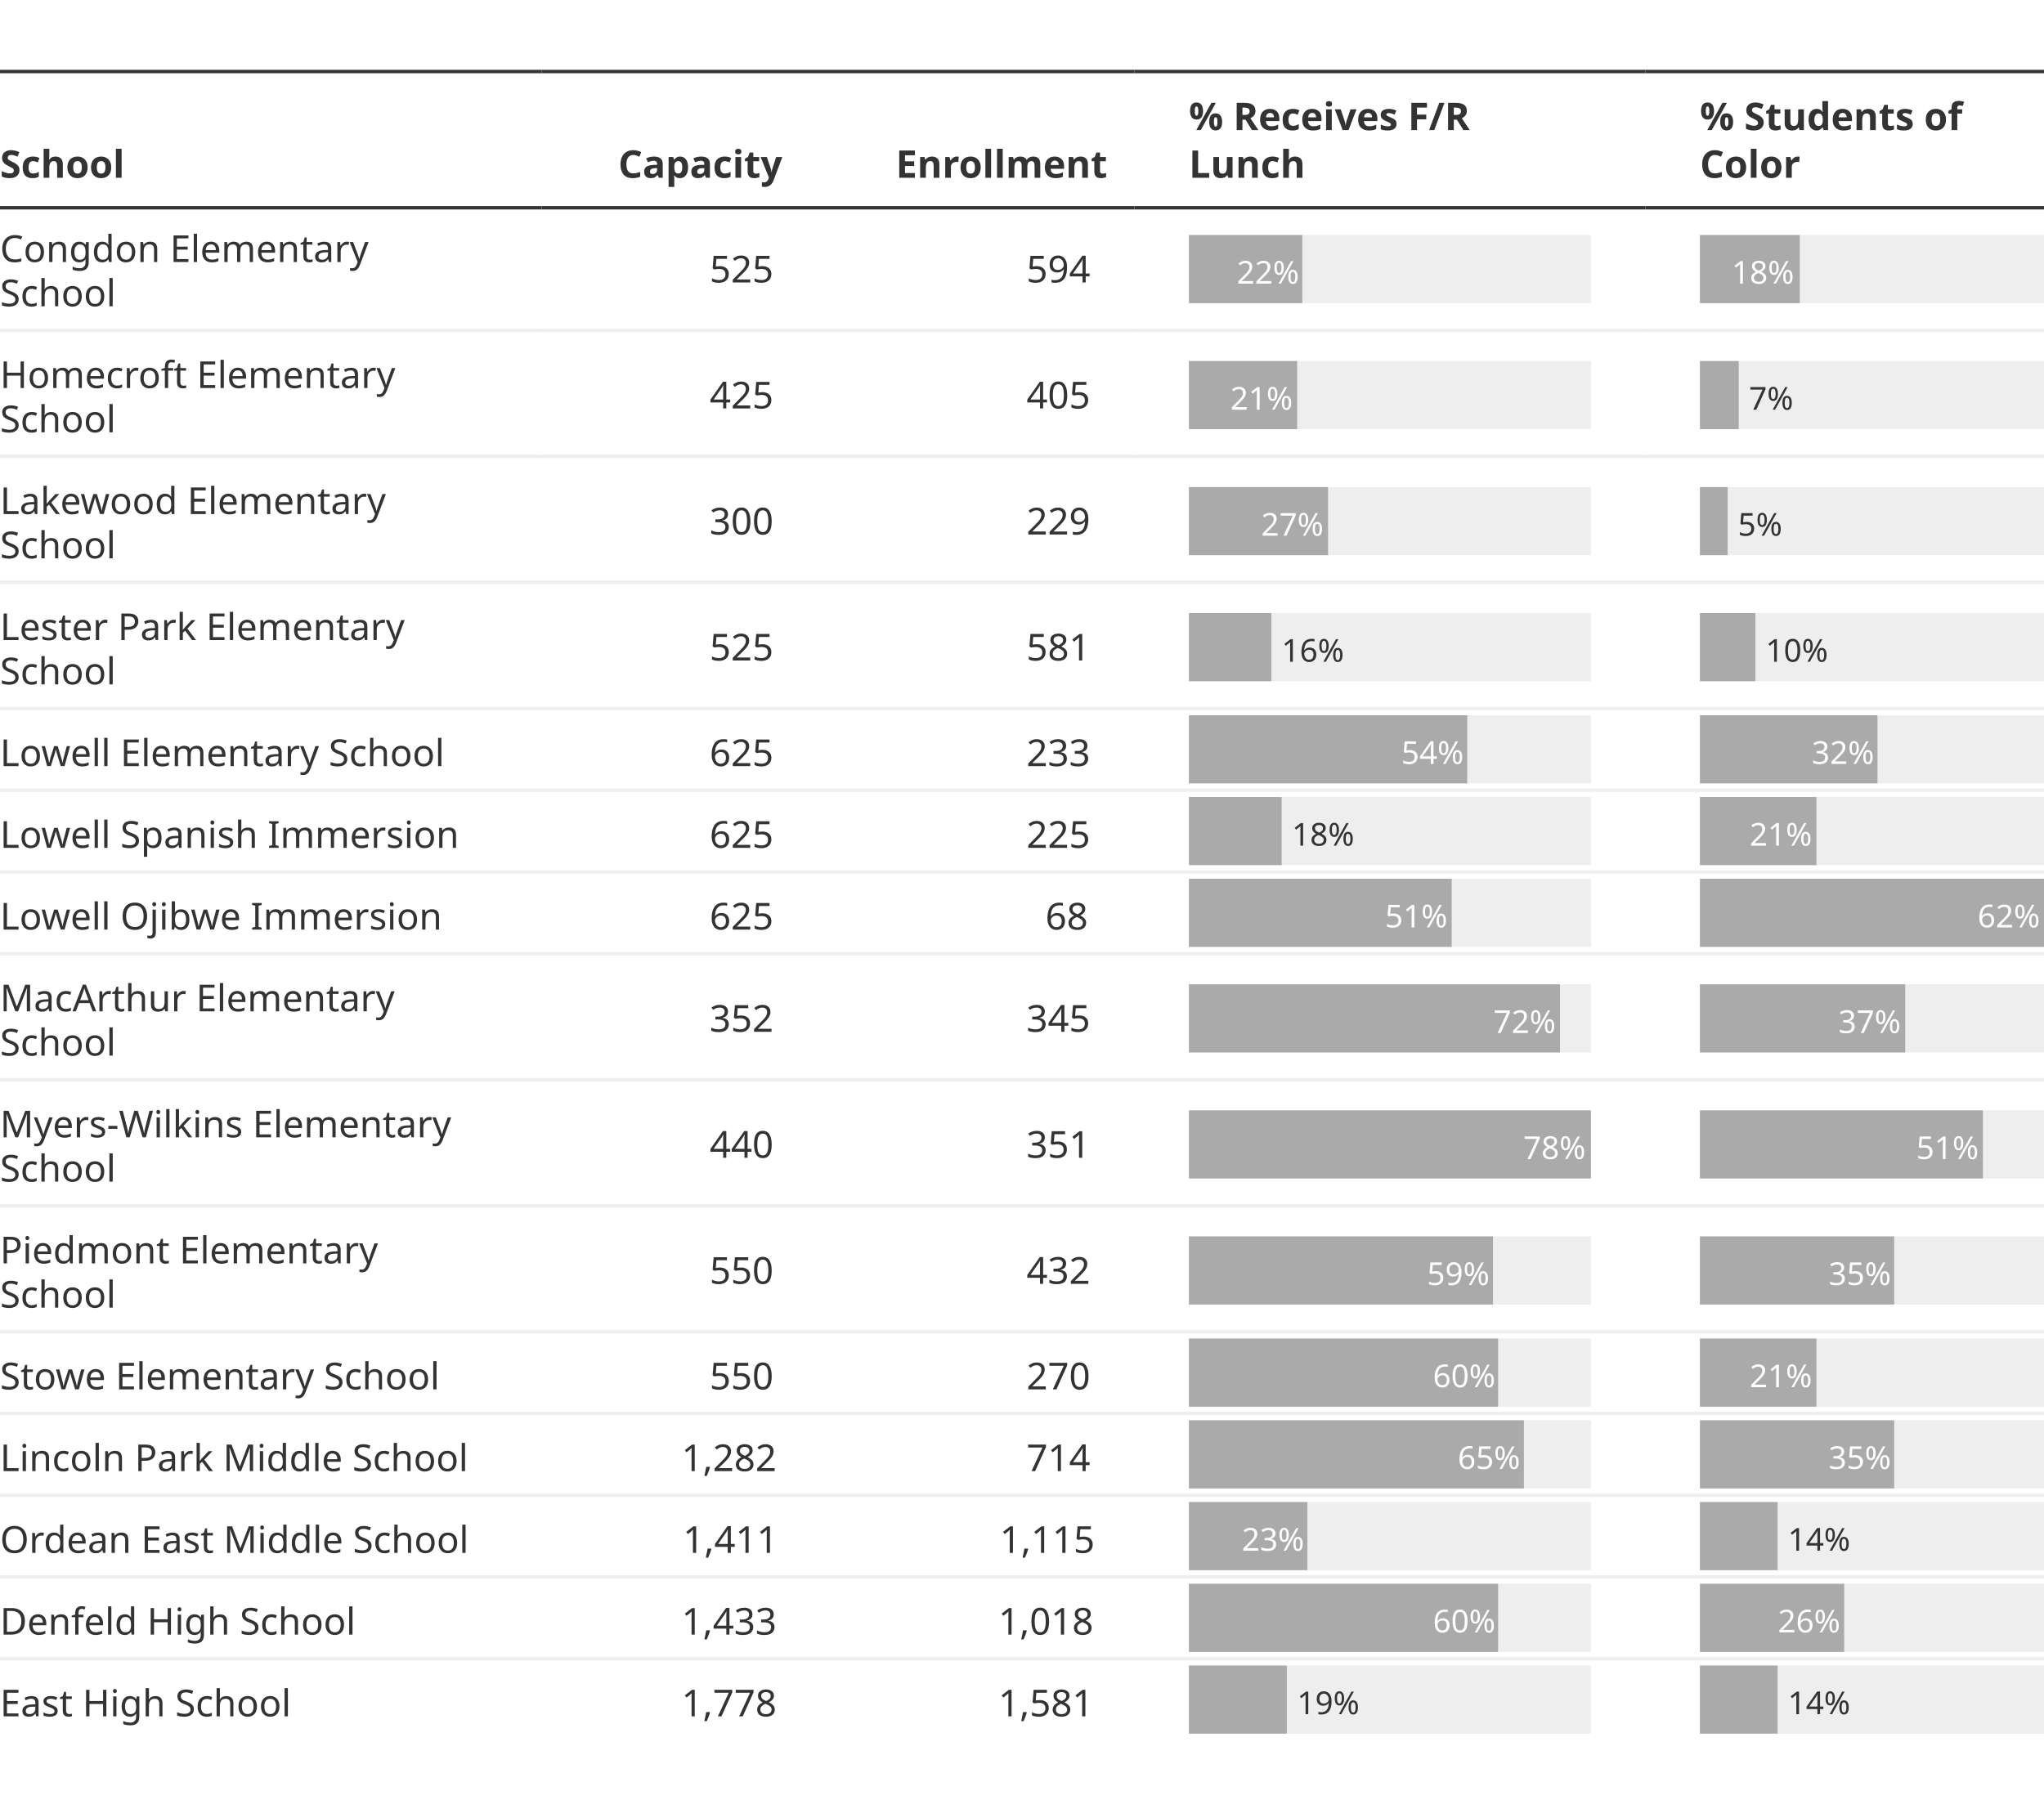
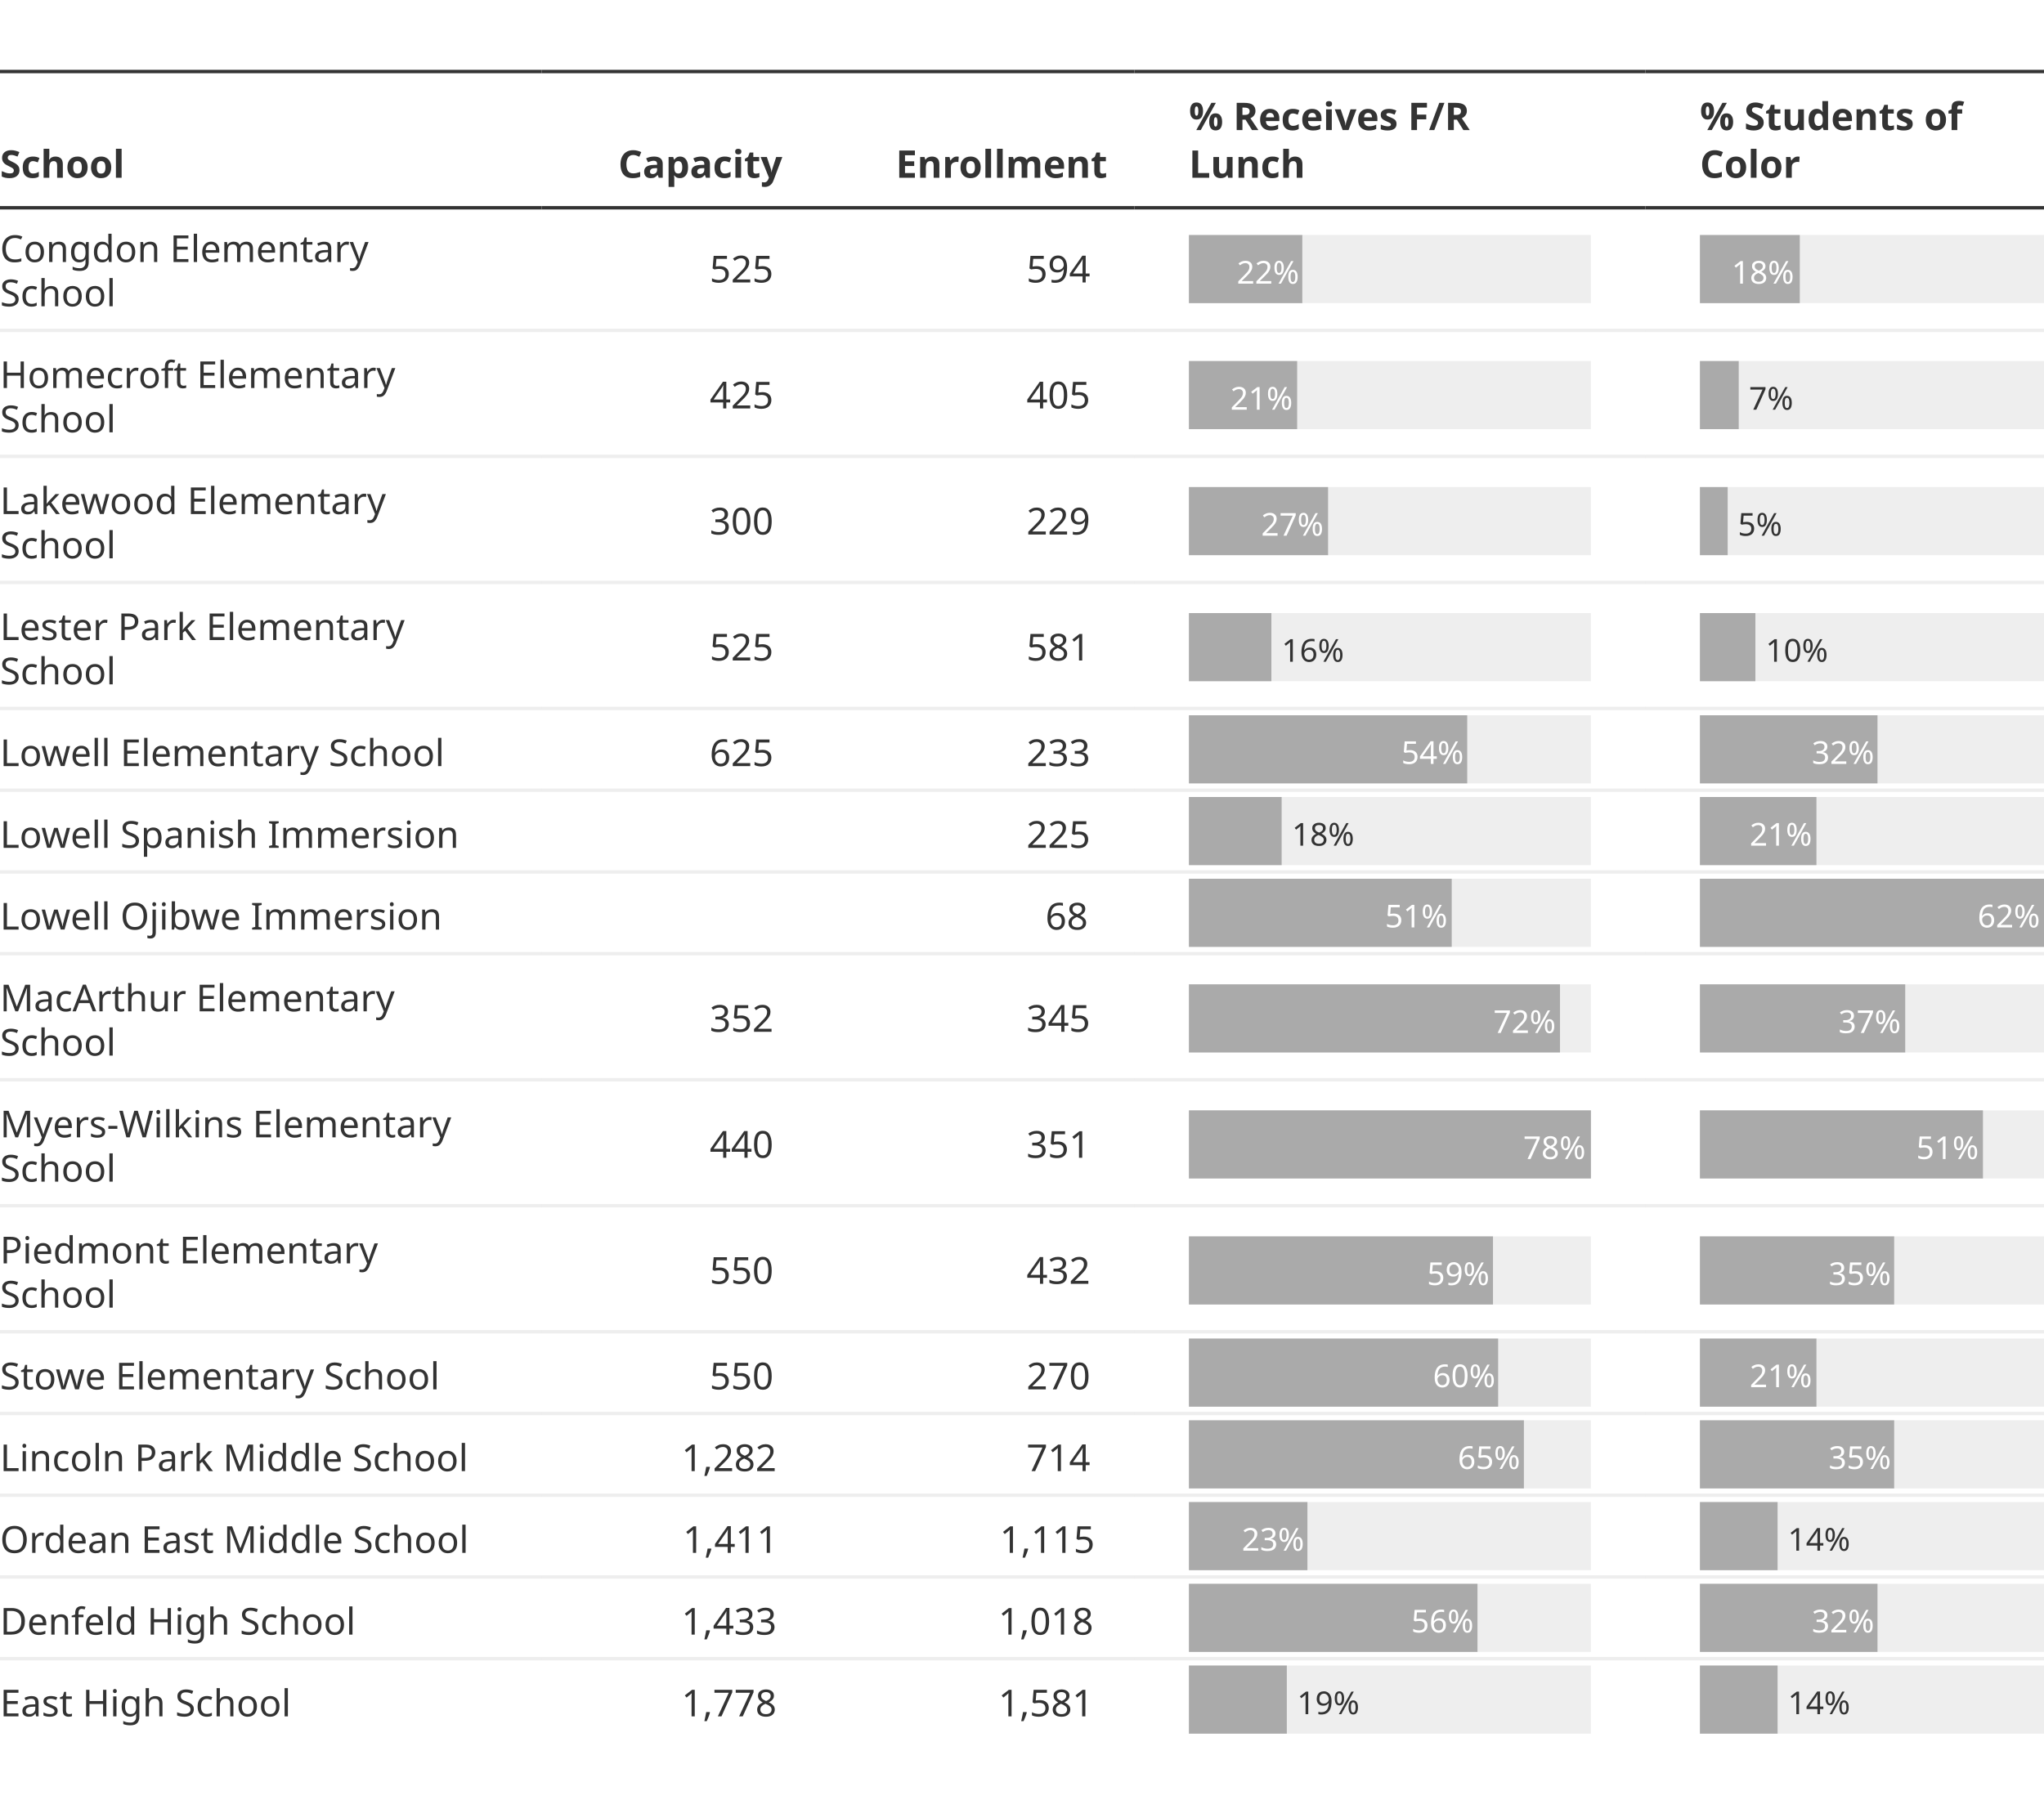
<svg xmlns="http://www.w3.org/2000/svg" id="exportSvg" width="600" height="531">
  <defs />
  <g>
    <g id="header-svg" />
    <g id="chart-svg">
      <g id="table-svg">
        <g id="tbody-svg">
          <g id="row-svg" clip-path="url(#rect-mask-row-0)">
            <clipPath id="rect-mask-row-0">
              <rect x="0" y="61" width="600" height="36" />
            </clipPath>
            <g id="cell-svg">
              <g id="text-svg">
                <text transform="translate(0, 66)" fill="rgb(51,51,51)" style="opacity: 1; font-family: BentonSans; font-weight: 300; font-size: 10.92px;">
                  <tspan x="0" dy="10.92">Congdon Elementary </tspan>
                </text>
                <text transform="translate(0, 79)" fill="rgb(51,51,51)" style="opacity: 1; font-family: BentonSans; font-weight: 300; font-size: 10.92px;">
                  <tspan x="0" dy="10.92">School</tspan>
                </text>
              </g>
            </g>
            <g id="cell-svg">
              <text transform="translate(192.7031, 72)" fill="rgb(51,51,51)" style="opacity: 1; font-family: BentonSans; font-weight: 300; font-size: 10.92px;">
                <tspan x="15.609" dy="10.92">525</tspan>
              </text>
            </g>
            <g id="cell-svg">
              <text transform="translate(285.7031, 72)" fill="rgb(51,51,51)" style="opacity: 1; font-family: BentonSans; font-weight: 300; font-size: 10.92px;">
                <tspan x="15.609" dy="10.92">594</tspan>
              </text>
            </g>
            <g id="cell-svg">
              <rect width="118" height="20" transform="translate(349, 69)" fill="rgba(0,0,0,0.067)" style="fill-opacity: 0.067; opacity: 1; fill: rgb(0, 0, 0);" />
              <rect width="33.281" height="20" transform="translate(349, 69)" fill="rgb(170,170,170)" style="opacity: 1; fill: rgb(170, 170, 170);" />
              <text transform="translate(349.0469, 74)" fill="rgb(255,255,255)" style="opacity: 1; font-family: BentonSans; font-weight: 300; font-size: 9.282px;">
                <tspan x="13.984" dy="9.282">22%</tspan>
              </text>
            </g>
            <g id="cell-svg">
              <rect width="101" height="20" transform="translate(499, 69)" fill="rgba(0,0,0,0.067)" style="fill-opacity: 0.067; opacity: 1; fill: rgb(0, 0, 0);" />
              <rect width="29.312" height="20" transform="translate(499, 69)" fill="rgb(170,170,170)" style="opacity: 1; fill: rgb(170, 170, 170);" />
              <text transform="translate(496.3281, 74)" fill="rgb(255,255,255)" style="opacity: 1; font-family: BentonSans; font-weight: 300; font-size: 9.282px;">
                <tspan x="11.984" dy="9.282">18%</tspan>
              </text>
            </g>
          </g>
          <g id="row-svg" clip-path="url(#rect-mask-row-1)">
            <clipPath id="rect-mask-row-1">
              <rect x="0" y="97" width="600" height="37" />
            </clipPath>
            <g id="cell-svg">
              <g id="text-svg">
                <text transform="translate(0, 103)" fill="rgb(51,51,51)" style="opacity: 1; font-family: BentonSans; font-weight: 300; font-size: 10.92px;">
                  <tspan x="0" dy="10.92">Homecroft Elementary </tspan>
                </text>
                <text transform="translate(0, 116)" fill="rgb(51,51,51)" style="opacity: 1; font-family: BentonSans; font-weight: 300; font-size: 10.92px;">
                  <tspan x="0" dy="10.92">School</tspan>
                </text>
              </g>
            </g>
            <g id="cell-svg">
              <text transform="translate(192.7031, 109)" fill="rgb(51,51,51)" style="opacity: 1; font-family: BentonSans; font-weight: 300; font-size: 10.92px;">
                <tspan x="15.609" dy="10.92">425</tspan>
              </text>
            </g>
            <g id="cell-svg">
              <text transform="translate(285.7031, 109)" fill="rgb(51,51,51)" style="opacity: 1; font-family: BentonSans; font-weight: 300; font-size: 10.92px;">
                <tspan x="15.609" dy="10.92">405</tspan>
              </text>
            </g>
            <g id="cell-svg">
              <rect width="118" height="20" transform="translate(349, 106)" fill="rgba(0,0,0,0.067)" style="fill-opacity: 0.067; opacity: 1; fill: rgb(0, 0, 0);" />
              <rect width="31.766" height="20" transform="translate(349, 106)" fill="rgb(170,170,170)" style="opacity: 1; fill: rgb(170, 170, 170);" />
              <text transform="translate(349.1562, 111)" fill="rgb(255,255,255)" style="opacity: 1; font-family: BentonSans; font-weight: 300; font-size: 9.282px;">
                <tspan x="11.984" dy="9.282">21%</tspan>
              </text>
            </g>
            <g id="cell-svg">
              <rect width="101" height="20" transform="translate(499, 106)" fill="rgba(0,0,0,0.067)" style="fill-opacity: 0.067; opacity: 1; fill: rgb(0, 0, 0);" />
              <rect width="11.391" height="20" transform="translate(499, 106)" fill="rgb(170,170,170)" style="opacity: 1; fill: rgb(170, 170, 170);" />
              <text transform="translate(513.3906, 111)" fill="rgb(51,51,51)" style="opacity: 1; font-family: BentonSans; font-weight: 300; font-size: 9.282px;">
                <tspan x="0" dy="9.282">7%</tspan>
              </text>
            </g>
          </g>
          <g id="row-svg" clip-path="url(#rect-mask-row-2)">
            <clipPath id="rect-mask-row-2">
              <rect x="0" y="134" width="600" height="37" />
            </clipPath>
            <g id="cell-svg">
              <g id="text-svg">
                <text transform="translate(0, 140)" fill="rgb(51,51,51)" style="opacity: 1; font-family: BentonSans; font-weight: 300; font-size: 10.92px;">
                  <tspan x="0" dy="10.92">Lakewood Elementary </tspan>
                </text>
                <text transform="translate(0, 153)" fill="rgb(51,51,51)" style="opacity: 1; font-family: BentonSans; font-weight: 300; font-size: 10.92px;">
                  <tspan x="0" dy="10.92">School</tspan>
                </text>
              </g>
            </g>
            <g id="cell-svg">
              <text transform="translate(192.7031, 146)" fill="rgb(51,51,51)" style="opacity: 1; font-family: BentonSans; font-weight: 300; font-size: 10.92px;">
                <tspan x="15.609" dy="10.92">300</tspan>
              </text>
            </g>
            <g id="cell-svg">
              <text transform="translate(285.7031, 146)" fill="rgb(51,51,51)" style="opacity: 1; font-family: BentonSans; font-weight: 300; font-size: 10.92px;">
                <tspan x="15.609" dy="10.92">229</tspan>
              </text>
            </g>
            <g id="cell-svg">
              <rect width="118" height="20" transform="translate(349, 143)" fill="rgba(0,0,0,0.067)" style="fill-opacity: 0.067; opacity: 1; fill: rgb(0, 0, 0);" />
              <rect width="40.844" height="20" transform="translate(349, 143)" fill="rgb(170,170,170)" style="opacity: 1; fill: rgb(170, 170, 170);" />
              <text transform="translate(357.2031, 148)" fill="rgb(255,255,255)" style="opacity: 1; font-family: BentonSans; font-weight: 300; font-size: 9.282px;">
                <tspan x="12.984" dy="9.282">27%</tspan>
              </text>
            </g>
            <g id="cell-svg">
              <rect width="101" height="20" transform="translate(499, 143)" fill="rgba(0,0,0,0.067)" style="fill-opacity: 0.067; opacity: 1; fill: rgb(0, 0, 0);" />
              <rect width="8.141" height="20" transform="translate(499, 143)" fill="rgb(170,170,170)" style="opacity: 1; fill: rgb(170, 170, 170);" />
              <text transform="translate(510.1406, 148)" fill="rgb(51,51,51)" style="opacity: 1; font-family: BentonSans; font-weight: 300; font-size: 9.282px;">
                <tspan x="0" dy="9.282">5%</tspan>
              </text>
            </g>
          </g>
          <g id="row-svg" clip-path="url(#rect-mask-row-3)">
            <clipPath id="rect-mask-row-3">
              <rect x="0" y="171" width="600" height="37" />
            </clipPath>
            <g id="cell-svg">
              <g id="text-svg">
                <text transform="translate(0, 177)" fill="rgb(51,51,51)" style="opacity: 1; font-family: BentonSans; font-weight: 300; font-size: 10.92px;">
                  <tspan x="0" dy="10.92">Lester Park Elementary </tspan>
                </text>
                <text transform="translate(0, 190)" fill="rgb(51,51,51)" style="opacity: 1; font-family: BentonSans; font-weight: 300; font-size: 10.92px;">
                  <tspan x="0" dy="10.92">School</tspan>
                </text>
              </g>
            </g>
            <g id="cell-svg">
              <text transform="translate(192.7031, 183)" fill="rgb(51,51,51)" style="opacity: 1; font-family: BentonSans; font-weight: 300; font-size: 10.92px;">
                <tspan x="15.609" dy="10.92">525</tspan>
              </text>
            </g>
            <g id="cell-svg">
              <text transform="translate(285.7031, 183)" fill="rgb(51,51,51)" style="opacity: 1; font-family: BentonSans; font-weight: 300; font-size: 10.92px;">
                <tspan x="15.609" dy="10.92">581</tspan>
              </text>
            </g>
            <g id="cell-svg">
              <rect width="118" height="20" transform="translate(349, 180)" fill="rgba(0,0,0,0.067)" style="fill-opacity: 0.067; opacity: 1; fill: rgb(0, 0, 0);" />
              <rect width="24.203" height="20" transform="translate(349, 180)" fill="rgb(170,170,170)" style="opacity: 1; fill: rgb(170, 170, 170);" />
              <text transform="translate(376.2031, 185)" fill="rgb(51,51,51)" style="opacity: 1; font-family: BentonSans; font-weight: 300; font-size: 9.282px;">
                <tspan x="0" dy="9.282">16%</tspan>
              </text>
            </g>
            <g id="cell-svg">
              <rect width="101" height="20" transform="translate(499, 180)" fill="rgba(0,0,0,0.067)" style="fill-opacity: 0.067; opacity: 1; fill: rgb(0, 0, 0);" />
              <rect width="16.281" height="20" transform="translate(499, 180)" fill="rgb(170,170,170)" style="opacity: 1; fill: rgb(170, 170, 170);" />
              <text transform="translate(518.2812, 185)" fill="rgb(51,51,51)" style="opacity: 1; font-family: BentonSans; font-weight: 300; font-size: 9.282px;">
                <tspan x="0" dy="9.282">10%</tspan>
              </text>
            </g>
          </g>
          <g id="row-svg" clip-path="url(#rect-mask-row-4)">
            <clipPath id="rect-mask-row-4">
              <rect x="0" y="208" width="600" height="24" />
            </clipPath>
            <g id="cell-svg">
              <text transform="translate(0, 214)" fill="rgb(51,51,51)" style="opacity: 1; font-family: BentonSans; font-weight: 300; font-size: 10.92px;">
                <tspan x="0" dy="10.92">Lowell Elementary School</tspan>
              </text>
            </g>
            <g id="cell-svg">
              <text transform="translate(192.7031, 214)" fill="rgb(51,51,51)" style="opacity: 1; font-family: BentonSans; font-weight: 300; font-size: 10.92px;">
                <tspan x="15.609" dy="10.92">625</tspan>
              </text>
            </g>
            <g id="cell-svg">
              <text transform="translate(285.7031, 214)" fill="rgb(51,51,51)" style="opacity: 1; font-family: BentonSans; font-weight: 300; font-size: 10.92px;">
                <tspan x="15.609" dy="10.92">233</tspan>
              </text>
            </g>
            <g id="cell-svg">
              <rect width="118" height="20" transform="translate(349, 210)" fill="rgba(0,0,0,0.067)" style="fill-opacity: 0.067; opacity: 1; fill: rgb(0, 0, 0);" />
              <rect width="81.688" height="20" transform="translate(349, 210)" fill="rgb(170,170,170)" style="opacity: 1; fill: rgb(170, 170, 170);" />
              <text transform="translate(397.3438, 215)" fill="rgb(255,255,255)" style="opacity: 1; font-family: BentonSans; font-weight: 300; font-size: 9.282px;">
                <tspan x="13.984" dy="9.282">54%</tspan>
              </text>
            </g>
            <g id="cell-svg">
              <rect width="101" height="20" transform="translate(499, 210)" fill="rgba(0,0,0,0.067)" style="fill-opacity: 0.067; opacity: 1; fill: rgb(0, 0, 0);" />
              <rect width="52.125" height="20" transform="translate(499, 210)" fill="rgb(170,170,170)" style="opacity: 1; fill: rgb(170, 170, 170);" />
              <text transform="translate(517.8438, 215)" fill="rgb(255,255,255)" style="opacity: 1; font-family: BentonSans; font-weight: 300; font-size: 9.282px;">
                <tspan x="13.984" dy="9.282">32%</tspan>
              </text>
            </g>
          </g>
          <g id="row-svg" clip-path="url(#rect-mask-row-5)">
            <clipPath id="rect-mask-row-5">
              <rect x="0" y="232" width="600" height="24" />
            </clipPath>
            <g id="cell-svg">
              <text transform="translate(0, 238)" fill="rgb(51,51,51)" style="opacity: 1; font-family: BentonSans; font-weight: 300; font-size: 10.92px;">
                <tspan x="0" dy="10.92">Lowell Spanish Immersion</tspan>
              </text>
            </g>
            <g id="cell-svg">
-               <text transform="translate(192.7031, 238)" fill="rgb(51,51,51)" style="opacity: 1; font-family: BentonSans; font-weight: 300; font-size: 10.92px;">
-                 <tspan x="15.609" dy="10.92">625</tspan>
-               </text>
-             </g>
-             <g id="cell-svg">
              <text transform="translate(285.7031, 238)" fill="rgb(51,51,51)" style="opacity: 1; font-family: BentonSans; font-weight: 300; font-size: 10.92px;">
                <tspan x="15.609" dy="10.92">225</tspan>
              </text>
            </g>
            <g id="cell-svg">
              <rect width="118" height="20" transform="translate(349, 234)" fill="rgba(0,0,0,0.067)" style="fill-opacity: 0.067; opacity: 1; fill: rgb(0, 0, 0);" />
              <rect width="27.219" height="20" transform="translate(349, 234)" fill="rgb(170,170,170)" style="opacity: 1; fill: rgb(170, 170, 170);" />
              <text transform="translate(379.2188, 239)" fill="rgb(51,51,51)" style="opacity: 1; font-family: BentonSans; font-weight: 300; font-size: 9.282px;">
                <tspan x="0" dy="9.282">18%</tspan>
              </text>
            </g>
            <g id="cell-svg">
              <rect width="101" height="20" transform="translate(499, 234)" fill="rgba(0,0,0,0.067)" style="fill-opacity: 0.067; opacity: 1; fill: rgb(0, 0, 0);" />
              <rect width="34.203" height="20" transform="translate(499, 234)" fill="rgb(170,170,170)" style="opacity: 1; fill: rgb(170, 170, 170);" />
              <text transform="translate(501.5938, 239)" fill="rgb(255,255,255)" style="opacity: 1; font-family: BentonSans; font-weight: 300; font-size: 9.282px;">
                <tspan x="11.984" dy="9.282">21%</tspan>
              </text>
            </g>
          </g>
          <g id="row-svg" clip-path="url(#rect-mask-row-6)">
            <clipPath id="rect-mask-row-6">
              <rect x="0" y="256" width="600" height="24" />
            </clipPath>
            <g id="cell-svg">
              <text transform="translate(0, 262)" fill="rgb(51,51,51)" style="opacity: 1; font-family: BentonSans; font-weight: 300; font-size: 10.92px;">
                <tspan x="0" dy="10.92">Lowell Ojibwe Immersion</tspan>
              </text>
            </g>
            <g id="cell-svg">
-               <text transform="translate(192.7031, 262)" fill="rgb(51,51,51)" style="opacity: 1; font-family: BentonSans; font-weight: 300; font-size: 10.92px;">
-                 <tspan x="15.609" dy="10.92">625</tspan>
-               </text>
-             </g>
-             <g id="cell-svg">
              <text transform="translate(292.7969, 262)" fill="rgb(51,51,51)" style="opacity: 1; font-family: BentonSans; font-weight: 300; font-size: 10.92px;">
                <tspan x="14.078" dy="10.92">68</tspan>
              </text>
            </g>
            <g id="cell-svg">
              <rect width="118" height="20" transform="translate(349, 258)" fill="rgba(0,0,0,0.067)" style="fill-opacity: 0.067; opacity: 1; fill: rgb(0, 0, 0);" />
              <rect width="77.141" height="20" transform="translate(349, 258)" fill="rgb(170,170,170)" style="opacity: 1; fill: rgb(170, 170, 170);" />
              <text transform="translate(394.5781, 263)" fill="rgb(255,255,255)" style="opacity: 1; font-family: BentonSans; font-weight: 300; font-size: 9.282px;">
                <tspan x="11.984" dy="9.282">51%</tspan>
              </text>
            </g>
            <g id="cell-svg">
              <rect width="101" height="20" transform="translate(499, 258)" fill="rgba(0,0,0,0.067)" style="fill-opacity: 0.067; opacity: 1; fill: rgb(0, 0, 0);" />
              <rect width="101" height="20" transform="translate(499, 258)" fill="rgb(170,170,170)" style="opacity: 1; fill: rgb(170, 170, 170);" />
              <text transform="translate(566.5156, 263)" fill="rgb(255,255,255)" style="opacity: 1; font-family: BentonSans; font-weight: 300; font-size: 9.282px;">
                <tspan x="13.984" dy="9.282">62%</tspan>
              </text>
            </g>
          </g>
          <g id="row-svg" clip-path="url(#rect-mask-row-7)">
            <clipPath id="rect-mask-row-7">
              <rect x="0" y="280" width="600" height="37" />
            </clipPath>
            <g id="cell-svg">
              <g id="text-svg">
                <text transform="translate(0, 286)" fill="rgb(51,51,51)" style="opacity: 1; font-family: BentonSans; font-weight: 300; font-size: 10.92px;">
                  <tspan x="0" dy="10.92">MacArthur Elementary </tspan>
                </text>
                <text transform="translate(0, 299)" fill="rgb(51,51,51)" style="opacity: 1; font-family: BentonSans; font-weight: 300; font-size: 10.92px;">
                  <tspan x="0" dy="10.92">School</tspan>
                </text>
              </g>
            </g>
            <g id="cell-svg">
              <text transform="translate(192.7031, 292)" fill="rgb(51,51,51)" style="opacity: 1; font-family: BentonSans; font-weight: 300; font-size: 10.92px;">
                <tspan x="15.609" dy="10.92">352</tspan>
              </text>
            </g>
            <g id="cell-svg">
              <text transform="translate(285.7031, 292)" fill="rgb(51,51,51)" style="opacity: 1; font-family: BentonSans; font-weight: 300; font-size: 10.92px;">
                <tspan x="15.609" dy="10.92">345</tspan>
              </text>
            </g>
            <g id="cell-svg">
              <rect width="118" height="20" transform="translate(349, 289)" fill="rgba(0,0,0,0.067)" style="fill-opacity: 0.067; opacity: 1; fill: rgb(0, 0, 0);" />
              <rect width="108.922" height="20" transform="translate(349, 289)" fill="rgb(170,170,170)" style="opacity: 1; fill: rgb(170, 170, 170);" />
              <text transform="translate(425.375, 294)" fill="rgb(255,255,255)" style="opacity: 1; font-family: BentonSans; font-weight: 300; font-size: 9.282px;">
                <tspan x="12.984" dy="9.282">72%</tspan>
              </text>
            </g>
            <g id="cell-svg">
              <rect width="101" height="20" transform="translate(499, 289)" fill="rgba(0,0,0,0.067)" style="fill-opacity: 0.067; opacity: 1; fill: rgb(0, 0, 0);" />
              <rect width="60.266" height="20" transform="translate(499, 289)" fill="rgb(170,170,170)" style="opacity: 1; fill: rgb(170, 170, 170);" />
              <text transform="translate(526.6562, 294)" fill="rgb(255,255,255)" style="opacity: 1; font-family: BentonSans; font-weight: 300; font-size: 9.282px;">
                <tspan x="12.984" dy="9.282">37%</tspan>
              </text>
            </g>
          </g>
          <g id="row-svg" clip-path="url(#rect-mask-row-8)">
            <clipPath id="rect-mask-row-8">
              <rect x="0" y="317" width="600" height="37" />
            </clipPath>
            <g id="cell-svg">
              <g id="text-svg">
                <text transform="translate(0, 323)" fill="rgb(51,51,51)" style="opacity: 1; font-family: BentonSans; font-weight: 300; font-size: 10.92px;">
                  <tspan x="0" dy="10.92">Myers-Wilkins Elementary </tspan>
                </text>
                <text transform="translate(0, 336)" fill="rgb(51,51,51)" style="opacity: 1; font-family: BentonSans; font-weight: 300; font-size: 10.92px;">
                  <tspan x="0" dy="10.92">School</tspan>
                </text>
              </g>
            </g>
            <g id="cell-svg">
              <text transform="translate(192.7031, 329)" fill="rgb(51,51,51)" style="opacity: 1; font-family: BentonSans; font-weight: 300; font-size: 10.92px;">
                <tspan x="15.609" dy="10.92">440</tspan>
              </text>
            </g>
            <g id="cell-svg">
              <text transform="translate(285.7031, 329)" fill="rgb(51,51,51)" style="opacity: 1; font-family: BentonSans; font-weight: 300; font-size: 10.92px;">
                <tspan x="15.609" dy="10.92">351</tspan>
              </text>
            </g>
            <g id="cell-svg">
              <rect width="118" height="20" transform="translate(349, 326)" fill="rgba(0,0,0,0.067)" style="fill-opacity: 0.067; opacity: 1; fill: rgb(0, 0, 0);" />
              <rect width="118" height="20" transform="translate(349, 326)" fill="rgb(170,170,170)" style="opacity: 1; fill: rgb(170, 170, 170);" />
              <text transform="translate(434.1406, 331)" fill="rgb(255,255,255)" style="opacity: 1; font-family: BentonSans; font-weight: 300; font-size: 9.282px;">
                <tspan x="12.984" dy="9.282">78%</tspan>
              </text>
            </g>
            <g id="cell-svg">
              <rect width="101" height="20" transform="translate(499, 326)" fill="rgba(0,0,0,0.067)" style="fill-opacity: 0.067; opacity: 1; fill: rgb(0, 0, 0);" />
              <rect width="83.078" height="20" transform="translate(499, 326)" fill="rgb(170,170,170)" style="opacity: 1; fill: rgb(170, 170, 170);" />
              <text transform="translate(550.5156, 331)" fill="rgb(255,255,255)" style="opacity: 1; font-family: BentonSans; font-weight: 300; font-size: 9.282px;">
                <tspan x="11.984" dy="9.282">51%</tspan>
              </text>
            </g>
          </g>
          <g id="row-svg" clip-path="url(#rect-mask-row-9)">
            <clipPath id="rect-mask-row-9">
              <rect x="0" y="354" width="600" height="37" />
            </clipPath>
            <g id="cell-svg">
              <g id="text-svg">
                <text transform="translate(0, 360)" fill="rgb(51,51,51)" style="opacity: 1; font-family: BentonSans; font-weight: 300; font-size: 10.92px;">
                  <tspan x="0" dy="10.92">Piedmont Elementary </tspan>
                </text>
                <text transform="translate(0, 373)" fill="rgb(51,51,51)" style="opacity: 1; font-family: BentonSans; font-weight: 300; font-size: 10.92px;">
                  <tspan x="0" dy="10.92">School</tspan>
                </text>
              </g>
            </g>
            <g id="cell-svg">
              <text transform="translate(192.7031, 366)" fill="rgb(51,51,51)" style="opacity: 1; font-family: BentonSans; font-weight: 300; font-size: 10.92px;">
                <tspan x="15.609" dy="10.92">550</tspan>
              </text>
            </g>
            <g id="cell-svg">
              <text transform="translate(285.7031, 366)" fill="rgb(51,51,51)" style="opacity: 1; font-family: BentonSans; font-weight: 300; font-size: 10.92px;">
                <tspan x="15.609" dy="10.92">432</tspan>
              </text>
            </g>
            <g id="cell-svg">
              <rect width="118" height="20" transform="translate(349, 363)" fill="rgba(0,0,0,0.067)" style="fill-opacity: 0.067; opacity: 1; fill: rgb(0, 0, 0);" />
              <rect width="89.25" height="20" transform="translate(349, 363)" fill="rgb(170,170,170)" style="opacity: 1; fill: rgb(170, 170, 170);" />
              <text transform="translate(404.9062, 368)" fill="rgb(255,255,255)" style="opacity: 1; font-family: BentonSans; font-weight: 300; font-size: 9.282px;">
                <tspan x="13.984" dy="9.282">59%</tspan>
              </text>
            </g>
            <g id="cell-svg">
              <rect width="101" height="20" transform="translate(499, 363)" fill="rgba(0,0,0,0.067)" style="fill-opacity: 0.067; opacity: 1; fill: rgb(0, 0, 0);" />
              <rect width="57.016" height="20" transform="translate(499, 363)" fill="rgb(170,170,170)" style="opacity: 1; fill: rgb(170, 170, 170);" />
              <text transform="translate(522.7812, 368)" fill="rgb(255,255,255)" style="opacity: 1; font-family: BentonSans; font-weight: 300; font-size: 9.282px;">
                <tspan x="13.984" dy="9.282">35%</tspan>
              </text>
            </g>
          </g>
          <g id="row-svg" clip-path="url(#rect-mask-row-10)">
            <clipPath id="rect-mask-row-10">
              <rect x="0" y="391" width="600" height="24" />
            </clipPath>
            <g id="cell-svg">
              <text transform="translate(0, 397)" fill="rgb(51,51,51)" style="opacity: 1; font-family: BentonSans; font-weight: 300; font-size: 10.92px;">
                <tspan x="0" dy="10.92">Stowe Elementary School</tspan>
              </text>
            </g>
            <g id="cell-svg">
              <text transform="translate(192.7031, 397)" fill="rgb(51,51,51)" style="opacity: 1; font-family: BentonSans; font-weight: 300; font-size: 10.92px;">
                <tspan x="15.609" dy="10.92">550</tspan>
              </text>
            </g>
            <g id="cell-svg">
              <text transform="translate(285.7031, 397)" fill="rgb(51,51,51)" style="opacity: 1; font-family: BentonSans; font-weight: 300; font-size: 10.92px;">
                <tspan x="15.609" dy="10.92">270</tspan>
              </text>
            </g>
            <g id="cell-svg">
              <rect width="118" height="20" transform="translate(349, 393)" fill="rgba(0,0,0,0.067)" style="fill-opacity: 0.067; opacity: 1; fill: rgb(0, 0, 0);" />
              <rect width="90.766" height="20" transform="translate(349, 393)" fill="rgb(170,170,170)" style="opacity: 1; fill: rgb(170, 170, 170);" />
              <text transform="translate(405.6406, 398)" fill="rgb(255,255,255)" style="opacity: 1; font-family: BentonSans; font-weight: 300; font-size: 9.282px;">
                <tspan x="14.984" dy="9.282">60%</tspan>
              </text>
            </g>
            <g id="cell-svg">
              <rect width="101" height="20" transform="translate(499, 393)" fill="rgba(0,0,0,0.067)" style="fill-opacity: 0.067; opacity: 1; fill: rgb(0, 0, 0);" />
              <rect width="34.203" height="20" transform="translate(499, 393)" fill="rgb(170,170,170)" style="opacity: 1; fill: rgb(170, 170, 170);" />
              <text transform="translate(501.5938, 398)" fill="rgb(255,255,255)" style="opacity: 1; font-family: BentonSans; font-weight: 300; font-size: 9.282px;">
                <tspan x="11.984" dy="9.282">21%</tspan>
              </text>
            </g>
          </g>
          <g id="row-svg" clip-path="url(#rect-mask-row-11)">
            <clipPath id="rect-mask-row-11">
              <rect x="0" y="415" width="600" height="24" />
            </clipPath>
            <g id="cell-svg">
              <text transform="translate(0, 421)" fill="rgb(51,51,51)" style="opacity: 1; font-family: BentonSans; font-weight: 300; font-size: 10.92px;">
                <tspan x="0" dy="10.92">Lincoln Park Middle School</tspan>
              </text>
            </g>
            <g id="cell-svg">
              <text transform="translate(182.6406, 421)" fill="rgb(51,51,51)" style="opacity: 1; font-family: BentonSans; font-weight: 300; font-size: 10.92px;">
                <tspan x="17.422" dy="10.92">1,282</tspan>
              </text>
            </g>
            <g id="cell-svg">
              <text transform="translate(285.7031, 421)" fill="rgb(51,51,51)" style="opacity: 1; font-family: BentonSans; font-weight: 300; font-size: 10.92px;">
                <tspan x="15.609" dy="10.92">714</tspan>
              </text>
            </g>
            <g id="cell-svg">
              <rect width="118" height="20" transform="translate(349, 417)" fill="rgba(0,0,0,0.067)" style="fill-opacity: 0.067; opacity: 1; fill: rgb(0, 0, 0);" />
              <rect width="98.328" height="20" transform="translate(349, 417)" fill="rgb(170,170,170)" style="opacity: 1; fill: rgb(170, 170, 170);" />
              <text transform="translate(413.9219, 422)" fill="rgb(255,255,255)" style="opacity: 1; font-family: BentonSans; font-weight: 300; font-size: 9.282px;">
                <tspan x="13.984" dy="9.282">65%</tspan>
              </text>
            </g>
            <g id="cell-svg">
              <rect width="101" height="20" transform="translate(499, 417)" fill="rgba(0,0,0,0.067)" style="fill-opacity: 0.067; opacity: 1; fill: rgb(0, 0, 0);" />
              <rect width="57.016" height="20" transform="translate(499, 417)" fill="rgb(170,170,170)" style="opacity: 1; fill: rgb(170, 170, 170);" />
              <text transform="translate(522.7812, 422)" fill="rgb(255,255,255)" style="opacity: 1; font-family: BentonSans; font-weight: 300; font-size: 9.282px;">
                <tspan x="13.984" dy="9.282">35%</tspan>
              </text>
            </g>
          </g>
          <g id="row-svg" clip-path="url(#rect-mask-row-12)">
            <clipPath id="rect-mask-row-12">
              <rect x="0" y="439" width="600" height="24" />
            </clipPath>
            <g id="cell-svg">
              <text transform="translate(0, 445)" fill="rgb(51,51,51)" style="opacity: 1; font-family: BentonSans; font-weight: 300; font-size: 10.92px;">
                <tspan x="0" dy="10.92">Ordean East Middle School</tspan>
              </text>
            </g>
            <g id="cell-svg">
              <text transform="translate(182.6406, 445)" fill="rgb(51,51,51)" style="opacity: 1; font-family: BentonSans; font-weight: 300; font-size: 10.92px;">
                <tspan x="17.828" dy="10.92">1,411</tspan>
              </text>
            </g>
            <g id="cell-svg">
              <text transform="translate(275.6406, 445)" fill="rgb(51,51,51)" style="opacity: 1; font-family: BentonSans; font-weight: 300; font-size: 10.92px;">
                <tspan x="17.828" dy="10.92">1,115</tspan>
              </text>
            </g>
            <g id="cell-svg">
              <rect width="118" height="20" transform="translate(349, 441)" fill="rgba(0,0,0,0.067)" style="fill-opacity: 0.067; opacity: 1; fill: rgb(0, 0, 0);" />
              <rect width="34.781" height="20" transform="translate(349, 441)" fill="rgb(170,170,170)" style="opacity: 1; fill: rgb(170, 170, 170);" />
              <text transform="translate(350.5312, 446)" fill="rgb(255,255,255)" style="opacity: 1; font-family: BentonSans; font-weight: 300; font-size: 9.282px;">
                <tspan x="13.984" dy="9.282">23%</tspan>
              </text>
            </g>
            <g id="cell-svg">
              <rect width="101" height="20" transform="translate(499, 441)" fill="rgba(0,0,0,0.067)" style="fill-opacity: 0.067; opacity: 1; fill: rgb(0, 0, 0);" />
              <rect width="22.797" height="20" transform="translate(499, 441)" fill="rgb(170,170,170)" style="opacity: 1; fill: rgb(170, 170, 170);" />
              <text transform="translate(524.7969, 446)" fill="rgb(51,51,51)" style="opacity: 1; font-family: BentonSans; font-weight: 300; font-size: 9.282px;">
                <tspan x="0" dy="9.282">14%</tspan>
              </text>
            </g>
          </g>
          <g id="row-svg" clip-path="url(#rect-mask-row-13)">
            <clipPath id="rect-mask-row-13">
              <rect x="0" y="463" width="600" height="24" />
            </clipPath>
            <g id="cell-svg">
              <text transform="translate(0, 469)" fill="rgb(51,51,51)" style="opacity: 1; font-family: BentonSans; font-weight: 300; font-size: 10.92px;">
                <tspan x="0" dy="10.92">Denfeld High School</tspan>
              </text>
            </g>
            <g id="cell-svg">
              <text transform="translate(182.6406, 469)" fill="rgb(51,51,51)" style="opacity: 1; font-family: BentonSans; font-weight: 300; font-size: 10.92px;">
                <tspan x="17.422" dy="10.92">1,433</tspan>
              </text>
            </g>
            <g id="cell-svg">
              <text transform="translate(275.6406, 469)" fill="rgb(51,51,51)" style="opacity: 1; font-family: BentonSans; font-weight: 300; font-size: 10.92px;">
                <tspan x="17.422" dy="10.92">1,018</tspan>
              </text>
            </g>
            <g id="cell-svg">
              <rect width="118" height="20" transform="translate(349, 465)" fill="rgba(0,0,0,0.067)" style="fill-opacity: 0.067; opacity: 1; fill: rgb(0, 0, 0);" />
-               <rect width="90.766" height="20" transform="translate(349, 465)" fill="rgb(170,170,170)" style="opacity: 1; fill: rgb(170, 170, 170);" />
-               <text transform="translate(405.6406, 470)" fill="rgb(255,255,255)" style="opacity: 1; font-family: BentonSans; font-weight: 300; font-size: 9.282px;">
-                 <tspan x="14.984" dy="9.282">60%</tspan>
+               <rect width="84.703" height="20" transform="translate(349, 465)" fill="rgb(170,170,170)" style="opacity: 1; fill: rgb(170, 170, 170);" />
+               <text transform="translate(400.2656, 470)" fill="rgb(255,255,255)" style="opacity: 1; font-family: BentonSans; font-weight: 300; font-size: 9.282px;">
+                 <tspan x="13.984" dy="9.282">56%</tspan>
              </text>
            </g>
            <g id="cell-svg">
              <rect width="101" height="20" transform="translate(499, 465)" fill="rgba(0,0,0,0.067)" style="fill-opacity: 0.067; opacity: 1; fill: rgb(0, 0, 0);" />
-               <rect width="42.344" height="20" transform="translate(499, 465)" fill="rgb(170,170,170)" style="opacity: 1; fill: rgb(170, 170, 170);" />
-               <text transform="translate(507.8906, 470)" fill="rgb(255,255,255)" style="opacity: 1; font-family: BentonSans; font-weight: 300; font-size: 9.282px;">
-                 <tspan x="13.984" dy="9.282">26%</tspan>
+               <rect width="52.125" height="20" transform="translate(499, 465)" fill="rgb(170,170,170)" style="opacity: 1; fill: rgb(170, 170, 170);" />
+               <text transform="translate(517.8438, 470)" fill="rgb(255,255,255)" style="opacity: 1; font-family: BentonSans; font-weight: 300; font-size: 9.282px;">
+                 <tspan x="13.984" dy="9.282">32%</tspan>
              </text>
            </g>
          </g>
          <g id="row-svg" clip-path="url(#rect-mask-row-14)">
            <clipPath id="rect-mask-row-14">
              <rect x="0" y="487" width="600" height="24" />
            </clipPath>
            <g id="cell-svg">
              <text transform="translate(0, 493)" fill="rgb(51,51,51)" style="opacity: 1; font-family: BentonSans; font-weight: 300; font-size: 10.92px;">
                <tspan x="0" dy="10.92">East High School</tspan>
              </text>
            </g>
            <g id="cell-svg">
              <text transform="translate(182.6406, 493)" fill="rgb(51,51,51)" style="opacity: 1; font-family: BentonSans; font-weight: 300; font-size: 10.92px;">
                <tspan x="17.422" dy="10.92">1,778</tspan>
              </text>
            </g>
            <g id="cell-svg">
              <text transform="translate(275.6406, 493)" fill="rgb(51,51,51)" style="opacity: 1; font-family: BentonSans; font-weight: 300; font-size: 10.92px;">
                <tspan x="17.422" dy="10.92">1,581</tspan>
              </text>
            </g>
            <g id="cell-svg">
              <rect width="118" height="20" transform="translate(349, 489)" fill="rgba(0,0,0,0.067)" style="fill-opacity: 0.067; opacity: 1; fill: rgb(0, 0, 0);" />
              <rect width="28.734" height="20" transform="translate(349, 489)" fill="rgb(170,170,170)" style="opacity: 1; fill: rgb(170, 170, 170);" />
              <text transform="translate(380.7344, 494)" fill="rgb(51,51,51)" style="opacity: 1; font-family: BentonSans; font-weight: 300; font-size: 9.282px;">
                <tspan x="0" dy="9.282">19%</tspan>
              </text>
            </g>
            <g id="cell-svg">
              <rect width="101" height="20" transform="translate(499, 489)" fill="rgba(0,0,0,0.067)" style="fill-opacity: 0.067; opacity: 1; fill: rgb(0, 0, 0);" />
              <rect width="22.797" height="20" transform="translate(499, 489)" fill="rgb(170,170,170)" style="opacity: 1; fill: rgb(170, 170, 170);" />
              <text transform="translate(524.7969, 494)" fill="rgb(51,51,51)" style="opacity: 1; font-family: BentonSans; font-weight: 300; font-size: 9.282px;">
                <tspan x="0" dy="9.282">14%</tspan>
              </text>
            </g>
          </g>
          <g id="borders-svg">
            <line x1="0" x2="159" y1="97" y2="97" style="stroke: rgba(0, 0, 0, 0.067); stroke-width: 1;" />
            <line x1="159" x2="240" y1="97" y2="97" style="stroke: rgba(0, 0, 0, 0.067); stroke-width: 1;" />
            <line x1="240" x2="333" y1="97" y2="97" style="stroke: rgba(0, 0, 0, 0.067); stroke-width: 1;" />
            <line x1="333" x2="483" y1="97" y2="97" style="stroke: rgba(0, 0, 0, 0.067); stroke-width: 1;" />
            <line x1="483" x2="600" y1="97" y2="97" style="stroke: rgba(0, 0, 0, 0.067); stroke-width: 1;" />
            <line x1="0" x2="159" y1="134" y2="134" style="stroke: rgba(0, 0, 0, 0.067); stroke-width: 1;" />
            <line x1="159" x2="240" y1="134" y2="134" style="stroke: rgba(0, 0, 0, 0.067); stroke-width: 1;" />
            <line x1="240" x2="333" y1="134" y2="134" style="stroke: rgba(0, 0, 0, 0.067); stroke-width: 1;" />
            <line x1="333" x2="483" y1="134" y2="134" style="stroke: rgba(0, 0, 0, 0.067); stroke-width: 1;" />
            <line x1="483" x2="600" y1="134" y2="134" style="stroke: rgba(0, 0, 0, 0.067); stroke-width: 1;" />
            <line x1="0" x2="159" y1="171" y2="171" style="stroke: rgba(0, 0, 0, 0.067); stroke-width: 1;" />
            <line x1="159" x2="240" y1="171" y2="171" style="stroke: rgba(0, 0, 0, 0.067); stroke-width: 1;" />
            <line x1="240" x2="333" y1="171" y2="171" style="stroke: rgba(0, 0, 0, 0.067); stroke-width: 1;" />
            <line x1="333" x2="483" y1="171" y2="171" style="stroke: rgba(0, 0, 0, 0.067); stroke-width: 1;" />
            <line x1="483" x2="600" y1="171" y2="171" style="stroke: rgba(0, 0, 0, 0.067); stroke-width: 1;" />
            <line x1="0" x2="159" y1="208" y2="208" style="stroke: rgba(0, 0, 0, 0.067); stroke-width: 1;" />
            <line x1="159" x2="240" y1="208" y2="208" style="stroke: rgba(0, 0, 0, 0.067); stroke-width: 1;" />
            <line x1="240" x2="333" y1="208" y2="208" style="stroke: rgba(0, 0, 0, 0.067); stroke-width: 1;" />
            <line x1="333" x2="483" y1="208" y2="208" style="stroke: rgba(0, 0, 0, 0.067); stroke-width: 1;" />
            <line x1="483" x2="600" y1="208" y2="208" style="stroke: rgba(0, 0, 0, 0.067); stroke-width: 1;" />
            <line x1="0" x2="159" y1="232" y2="232" style="stroke: rgba(0, 0, 0, 0.067); stroke-width: 1;" />
            <line x1="159" x2="240" y1="232" y2="232" style="stroke: rgba(0, 0, 0, 0.067); stroke-width: 1;" />
            <line x1="240" x2="333" y1="232" y2="232" style="stroke: rgba(0, 0, 0, 0.067); stroke-width: 1;" />
            <line x1="333" x2="483" y1="232" y2="232" style="stroke: rgba(0, 0, 0, 0.067); stroke-width: 1;" />
            <line x1="483" x2="600" y1="232" y2="232" style="stroke: rgba(0, 0, 0, 0.067); stroke-width: 1;" />
            <line x1="0" x2="159" y1="256" y2="256" style="stroke: rgba(0, 0, 0, 0.067); stroke-width: 1;" />
            <line x1="159" x2="240" y1="256" y2="256" style="stroke: rgba(0, 0, 0, 0.067); stroke-width: 1;" />
            <line x1="240" x2="333" y1="256" y2="256" style="stroke: rgba(0, 0, 0, 0.067); stroke-width: 1;" />
            <line x1="333" x2="483" y1="256" y2="256" style="stroke: rgba(0, 0, 0, 0.067); stroke-width: 1;" />
            <line x1="483" x2="600" y1="256" y2="256" style="stroke: rgba(0, 0, 0, 0.067); stroke-width: 1;" />
            <line x1="0" x2="159" y1="280" y2="280" style="stroke: rgba(0, 0, 0, 0.067); stroke-width: 1;" />
            <line x1="159" x2="240" y1="280" y2="280" style="stroke: rgba(0, 0, 0, 0.067); stroke-width: 1;" />
            <line x1="240" x2="333" y1="280" y2="280" style="stroke: rgba(0, 0, 0, 0.067); stroke-width: 1;" />
            <line x1="333" x2="483" y1="280" y2="280" style="stroke: rgba(0, 0, 0, 0.067); stroke-width: 1;" />
            <line x1="483" x2="600" y1="280" y2="280" style="stroke: rgba(0, 0, 0, 0.067); stroke-width: 1;" />
            <line x1="0" x2="159" y1="317" y2="317" style="stroke: rgba(0, 0, 0, 0.067); stroke-width: 1;" />
            <line x1="159" x2="240" y1="317" y2="317" style="stroke: rgba(0, 0, 0, 0.067); stroke-width: 1;" />
            <line x1="240" x2="333" y1="317" y2="317" style="stroke: rgba(0, 0, 0, 0.067); stroke-width: 1;" />
            <line x1="333" x2="483" y1="317" y2="317" style="stroke: rgba(0, 0, 0, 0.067); stroke-width: 1;" />
            <line x1="483" x2="600" y1="317" y2="317" style="stroke: rgba(0, 0, 0, 0.067); stroke-width: 1;" />
            <line x1="0" x2="159" y1="354" y2="354" style="stroke: rgba(0, 0, 0, 0.067); stroke-width: 1;" />
            <line x1="159" x2="240" y1="354" y2="354" style="stroke: rgba(0, 0, 0, 0.067); stroke-width: 1;" />
            <line x1="240" x2="333" y1="354" y2="354" style="stroke: rgba(0, 0, 0, 0.067); stroke-width: 1;" />
            <line x1="333" x2="483" y1="354" y2="354" style="stroke: rgba(0, 0, 0, 0.067); stroke-width: 1;" />
            <line x1="483" x2="600" y1="354" y2="354" style="stroke: rgba(0, 0, 0, 0.067); stroke-width: 1;" />
            <line x1="0" x2="159" y1="391" y2="391" style="stroke: rgba(0, 0, 0, 0.067); stroke-width: 1;" />
            <line x1="159" x2="240" y1="391" y2="391" style="stroke: rgba(0, 0, 0, 0.067); stroke-width: 1;" />
            <line x1="240" x2="333" y1="391" y2="391" style="stroke: rgba(0, 0, 0, 0.067); stroke-width: 1;" />
            <line x1="333" x2="483" y1="391" y2="391" style="stroke: rgba(0, 0, 0, 0.067); stroke-width: 1;" />
            <line x1="483" x2="600" y1="391" y2="391" style="stroke: rgba(0, 0, 0, 0.067); stroke-width: 1;" />
            <line x1="0" x2="159" y1="415" y2="415" style="stroke: rgba(0, 0, 0, 0.067); stroke-width: 1;" />
            <line x1="159" x2="240" y1="415" y2="415" style="stroke: rgba(0, 0, 0, 0.067); stroke-width: 1;" />
            <line x1="240" x2="333" y1="415" y2="415" style="stroke: rgba(0, 0, 0, 0.067); stroke-width: 1;" />
            <line x1="333" x2="483" y1="415" y2="415" style="stroke: rgba(0, 0, 0, 0.067); stroke-width: 1;" />
            <line x1="483" x2="600" y1="415" y2="415" style="stroke: rgba(0, 0, 0, 0.067); stroke-width: 1;" />
            <line x1="0" x2="159" y1="439" y2="439" style="stroke: rgba(0, 0, 0, 0.067); stroke-width: 1;" />
            <line x1="159" x2="240" y1="439" y2="439" style="stroke: rgba(0, 0, 0, 0.067); stroke-width: 1;" />
            <line x1="240" x2="333" y1="439" y2="439" style="stroke: rgba(0, 0, 0, 0.067); stroke-width: 1;" />
            <line x1="333" x2="483" y1="439" y2="439" style="stroke: rgba(0, 0, 0, 0.067); stroke-width: 1;" />
            <line x1="483" x2="600" y1="439" y2="439" style="stroke: rgba(0, 0, 0, 0.067); stroke-width: 1;" />
            <line x1="0" x2="159" y1="463" y2="463" style="stroke: rgba(0, 0, 0, 0.067); stroke-width: 1;" />
            <line x1="159" x2="240" y1="463" y2="463" style="stroke: rgba(0, 0, 0, 0.067); stroke-width: 1;" />
            <line x1="240" x2="333" y1="463" y2="463" style="stroke: rgba(0, 0, 0, 0.067); stroke-width: 1;" />
            <line x1="333" x2="483" y1="463" y2="463" style="stroke: rgba(0, 0, 0, 0.067); stroke-width: 1;" />
            <line x1="483" x2="600" y1="463" y2="463" style="stroke: rgba(0, 0, 0, 0.067); stroke-width: 1;" />
            <line x1="0" x2="159" y1="487" y2="487" style="stroke: rgba(0, 0, 0, 0.067); stroke-width: 1;" />
            <line x1="159" x2="240" y1="487" y2="487" style="stroke: rgba(0, 0, 0, 0.067); stroke-width: 1;" />
            <line x1="240" x2="333" y1="487" y2="487" style="stroke: rgba(0, 0, 0, 0.067); stroke-width: 1;" />
            <line x1="333" x2="483" y1="487" y2="487" style="stroke: rgba(0, 0, 0, 0.067); stroke-width: 1;" />
            <line x1="483" x2="600" y1="487" y2="487" style="stroke: rgba(0, 0, 0, 0.067); stroke-width: 1;" />
          </g>
        </g>
        <g id="thead-svg">
          <g id="row-svg" clip-path="url(#rect-mask-row-15)">
            <clipPath id="rect-mask-row-15">
              <rect x="0" y="21" width="600" height="40" />
            </clipPath>
            <g id="cell-svg">
              <text transform="translate(0, 41)" fill="rgb(51,51,51)" style="opacity: 1; font-family: BentonSans; font-weight: 700; font-size: 11.2px;">
                <tspan x="0" dy="11.2">School</tspan>
              </text>
            </g>
            <g id="cell-svg">
              <text transform="translate(165.4219, 41)" fill="rgb(51,51,51)" style="opacity: 1; font-family: BentonSans; font-weight: 700; font-size: 11.2px;">
                <tspan x="16.062" dy="11.2">Capacity</tspan>
              </text>
            </g>
            <g id="cell-svg">
              <text transform="translate(246.5156, 41)" fill="rgb(51,51,51)" style="opacity: 1; font-family: BentonSans; font-weight: 700; font-size: 11.2px;">
                <tspan x="16.438" dy="11.2">Enrollment</tspan>
              </text>
            </g>
            <g id="cell-svg">
              <g id="text-svg">
                <text transform="translate(349, 27)" fill="rgb(51,51,51)" style="opacity: 1; font-family: BentonSans; font-weight: 700; font-size: 11.2px;">
                  <tspan x="0" dy="11.2">% Receives F/R </tspan>
                </text>
                <text transform="translate(349, 41)" fill="rgb(51,51,51)" style="opacity: 1; font-family: BentonSans; font-weight: 700; font-size: 11.2px;">
                  <tspan x="0" dy="11.2">Lunch</tspan>
                </text>
              </g>
            </g>
            <g id="cell-svg">
              <g id="text-svg">
                <text transform="translate(499, 27)" fill="rgb(51,51,51)" style="opacity: 1; font-family: BentonSans; font-weight: 700; font-size: 11.2px;">
                  <tspan x="0" dy="11.2">% Students of </tspan>
                </text>
                <text transform="translate(499, 41)" fill="rgb(51,51,51)" style="opacity: 1; font-family: BentonSans; font-weight: 700; font-size: 11.2px;">
                  <tspan x="0" dy="11.2">Color</tspan>
                </text>
              </g>
            </g>
          </g>
          <g id="borders-svg">
            <line x1="0" x2="159" y1="21" y2="21" style="stroke: rgb(51, 51, 51); stroke-width: 1;" />
            <line x1="0" x2="159" y1="61" y2="61" style="stroke: rgb(51, 51, 51); stroke-width: 1;" />
            <line x1="159" x2="240" y1="21" y2="21" style="stroke: rgb(51, 51, 51); stroke-width: 1;" />
            <line x1="159" x2="240" y1="61" y2="61" style="stroke: rgb(51, 51, 51); stroke-width: 1;" />
            <line x1="240" x2="333" y1="21" y2="21" style="stroke: rgb(51, 51, 51); stroke-width: 1;" />
            <line x1="240" x2="333" y1="61" y2="61" style="stroke: rgb(51, 51, 51); stroke-width: 1;" />
            <line x1="333" x2="483" y1="21" y2="21" style="stroke: rgb(51, 51, 51); stroke-width: 1;" />
            <line x1="333" x2="483" y1="61" y2="61" style="stroke: rgb(51, 51, 51); stroke-width: 1;" />
            <line x1="483" x2="600" y1="21" y2="21" style="stroke: rgb(51, 51, 51); stroke-width: 1;" />
            <line x1="483" x2="600" y1="61" y2="61" style="stroke: rgb(51, 51, 51); stroke-width: 1;" />
          </g>
        </g>
      </g>
    </g>
    <g id="footer-svg">
      <g id="footer-inner-svg">
        <g id="footer-main-svg" />
      </g>
    </g>
  </g>
</svg>
